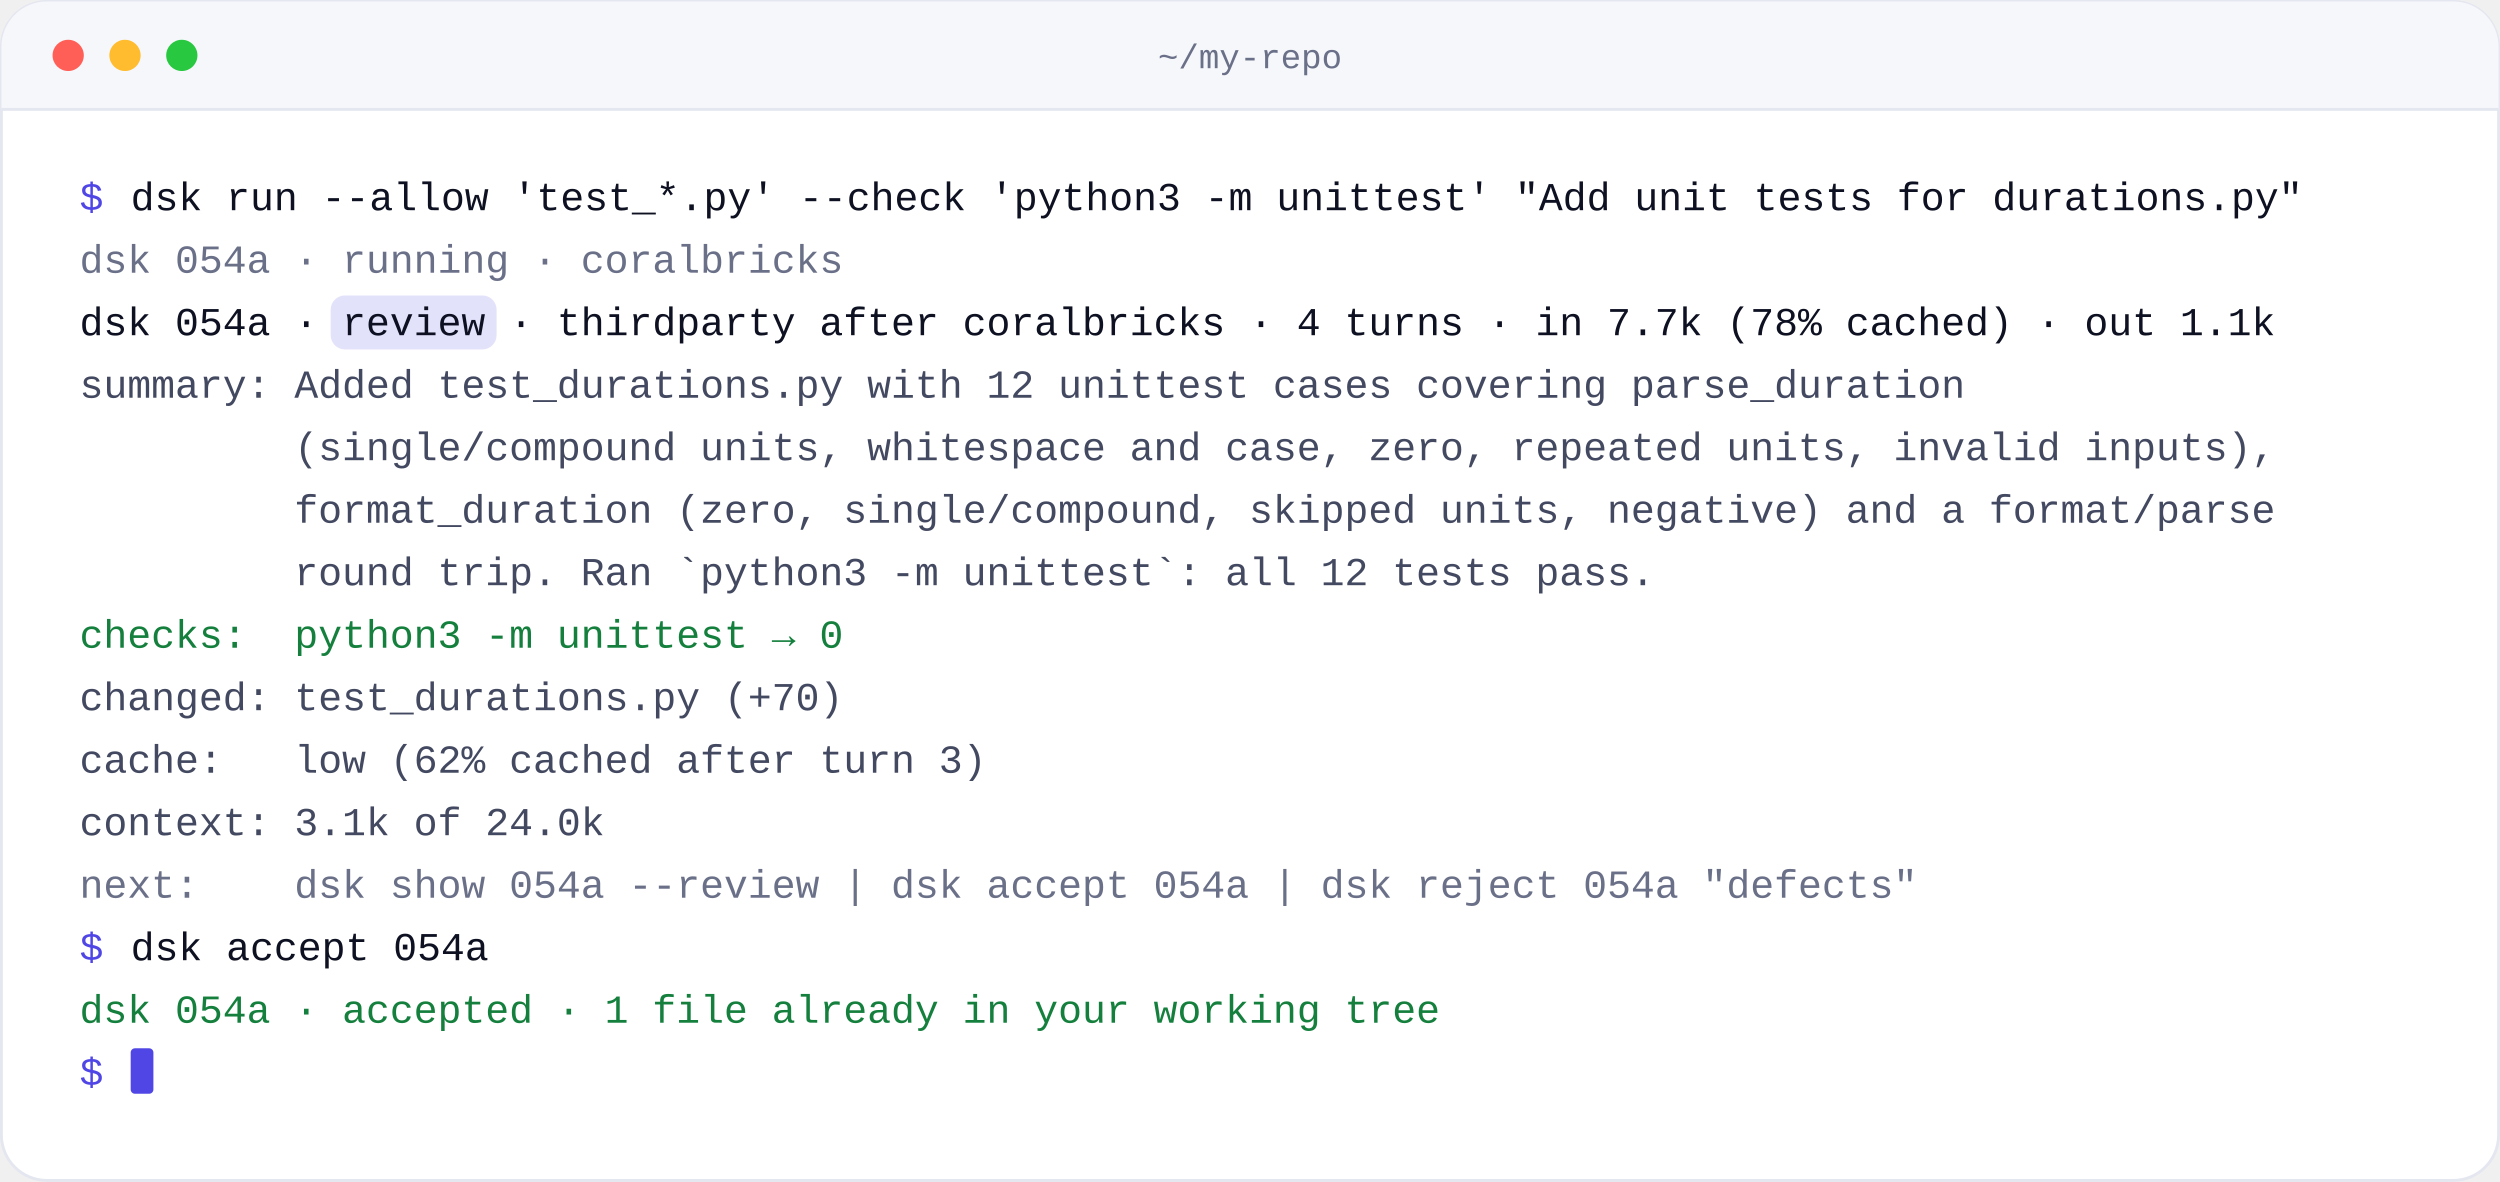
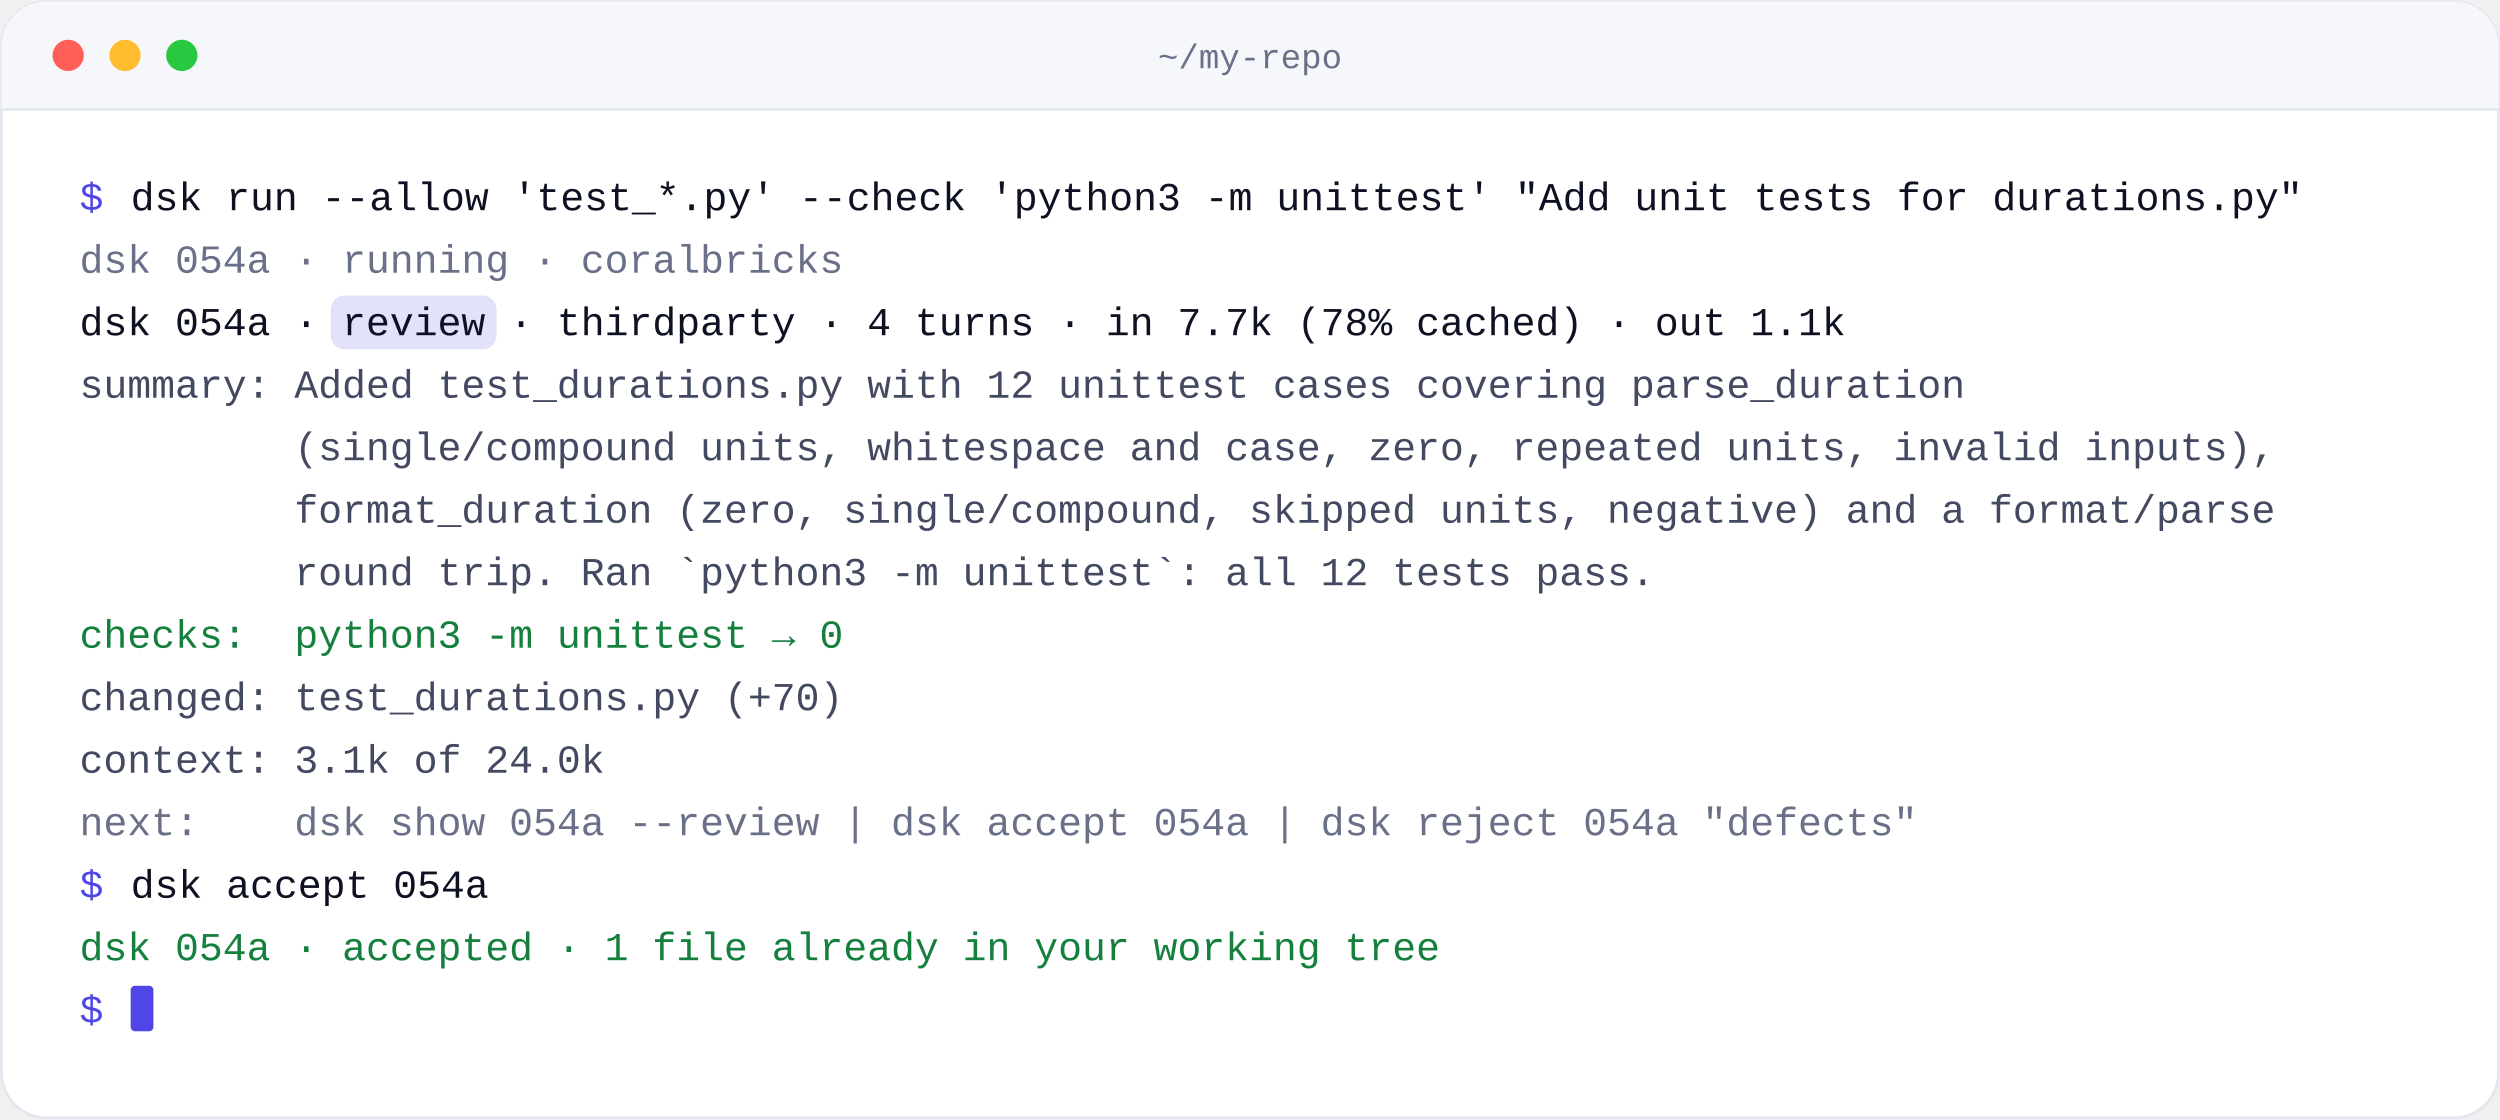
- <svg xmlns="http://www.w3.org/2000/svg" width="880" height="416" viewBox="0 0 880 416" role="img" aria-label="a terminal: dsk run, its report after 4 turns, then dsk accept">
-   <style>.d,.t{font-family:ui-sans-serif,system-ui,-apple-system,'Segoe UI',Helvetica,Arial,sans-serif}.m{font-family:ui-monospace,SFMono-Regular,Menlo,Consolas,'Liberation Mono',monospace}.ink{fill:#0e1122}.t2{fill:#434960}.mu{fill:#6a7088}.co{fill:#4f46e5}.wa{fill:#ea580c}.ok{fill:#15803d}.wn{fill:#b45309}.cd{fill:#4f46e5}.gr{fill:#8b91a8}.l2{fill:#c8ccdc}@keyframes a1{0%,2.00%{opacity:1;transform:scaleX(1);animation-timing-function:steps(91)}13.00%{opacity:1;transform:scaleX(0);animation-timing-function:step-end}13.05%{opacity:0;transform:scaleX(0);animation-timing-function:step-end}95.50%{opacity:0;transform:scaleX(1);animation-timing-function:linear}98.00%,100%{opacity:1;transform:scaleX(1)}}.a1{transform-box:fill-box;transform-origin:100% 50%;animation:a1 20s infinite}@keyframes a2{0%,1.40%{opacity:0;transform:translate(46px,61px)}2.00%{opacity:1;transform:translate(46px,61px);animation-timing-function:steps(91)}13.00%{opacity:1;transform:translate(810.4px,61px)}13.60%,100%{opacity:0;transform:translate(810.4px,61px)}}.a2{animation:a2 20s linear infinite}@keyframes a3{0%,15.00%{opacity:0;transform:translate(0px,4px);animation-timing-function:cubic-bezier(.2,.8,.2,1)}17.00%{opacity:1;transform:none}95.50%{opacity:1;transform:none}98.00%,100%{opacity:0;transform:none}}.a3{animation:a3 20s infinite}@keyframes a4{0%{transform:rotate(0deg)}100%{transform:rotate(360deg)}}.a4{transform-box:fill-box;transform-origin:center;animation:a4 0.9s linear infinite}@keyframes a5{0%,15.00%{opacity:0}16.00%{opacity:1}25.00%{opacity:1}26.00%,100%{opacity:0}}.a5{animation:a5 20s infinite}@keyframes a6{0%,27.25%{opacity:0;transform:scale(.4);animation-timing-function:cubic-bezier(.3,1.5,.5,1)}29.50%{opacity:1;transform:none}95.50%{opacity:1;transform:none}98.00%,100%{opacity:0;transform:none}}.a6{transform-box:fill-box;transform-origin:center;animation:a6 20s infinite}@keyframes a7{0%,26.00%{opacity:0;transform:translate(0px,4px);animation-timing-function:cubic-bezier(.2,.8,.2,1)}28.00%{opacity:1;transform:none}95.50%{opacity:1;transform:none}98.00%,100%{opacity:0;transform:none}}.a7{animation:a7 20s infinite}@keyframes a8{0%,27.10%{opacity:0;transform:translate(0px,4px);animation-timing-function:cubic-bezier(.2,.8,.2,1)}29.10%{opacity:1;transform:none}95.50%{opacity:1;transform:none}98.00%,100%{opacity:0;transform:none}}.a8{animation:a8 20s infinite}@keyframes a9{0%,28.20%{opacity:0;transform:translate(0px,4px);animation-timing-function:cubic-bezier(.2,.8,.2,1)}30.20%{opacity:1;transform:none}95.50%{opacity:1;transform:none}98.00%,100%{opacity:0;transform:none}}.a9{animation:a9 20s infinite}@keyframes a10{0%,29.30%{opacity:0;transform:translate(0px,4px);animation-timing-function:cubic-bezier(.2,.8,.2,1)}31.30%{opacity:1;transform:none}95.50%{opacity:1;transform:none}98.00%,100%{opacity:0;transform:none}}.a10{animation:a10 20s infinite}@keyframes a11{0%,30.40%{opacity:0;transform:translate(0px,4px);animation-timing-function:cubic-bezier(.2,.8,.2,1)}32.40%{opacity:1;transform:none}95.50%{opacity:1;transform:none}98.00%,100%{opacity:0;transform:none}}.a11{animation:a11 20s infinite}@keyframes a12{0%,31.50%{opacity:0;transform:translate(0px,4px);animation-timing-function:cubic-bezier(.2,.8,.2,1)}33.50%{opacity:1;transform:none}95.50%{opacity:1;transform:none}98.00%,100%{opacity:0;transform:none}}.a12{animation:a12 20s infinite}@keyframes a13{0%,32.60%{opacity:0;transform:translate(0px,4px);animation-timing-function:cubic-bezier(.2,.8,.2,1)}34.60%{opacity:1;transform:none}95.50%{opacity:1;transform:none}98.00%,100%{opacity:0;transform:none}}.a13{animation:a13 20s infinite}@keyframes a14{0%,33.70%{opacity:0;transform:translate(0px,4px);animation-timing-function:cubic-bezier(.2,.8,.2,1)}35.70%{opacity:1;transform:none}95.50%{opacity:1;transform:none}98.00%,100%{opacity:0;transform:none}}.a14{animation:a14 20s infinite}@keyframes a15{0%,34.80%{opacity:0;transform:translate(0px,4px);animation-timing-function:cubic-bezier(.2,.8,.2,1)}36.80%{opacity:1;transform:none}95.50%{opacity:1;transform:none}98.00%,100%{opacity:0;transform:none}}.a15{animation:a15 20s infinite}@keyframes a16{0%,35.90%{opacity:0;transform:translate(0px,4px);animation-timing-function:cubic-bezier(.2,.8,.2,1)}37.90%{opacity:1;transform:none}95.50%{opacity:1;transform:none}98.00%,100%{opacity:0;transform:none}}.a16{animation:a16 20s infinite}@keyframes a17{0%,40.00%{opacity:0;transform:translate(0px,0px);animation-timing-function:cubic-bezier(.2,.8,.2,1)}42.00%{opacity:1;transform:none}95.50%{opacity:1;transform:none}98.00%,100%{opacity:0;transform:none}}.a17{animation:a17 20s infinite}@keyframes a18{0%,41.50%{opacity:1;transform:scaleX(1);animation-timing-function:steps(15)}44.50%{opacity:1;transform:scaleX(0);animation-timing-function:step-end}44.55%{opacity:0;transform:scaleX(0);animation-timing-function:step-end}95.50%{opacity:0;transform:scaleX(1);animation-timing-function:linear}98.00%,100%{opacity:1;transform:scaleX(1)}}.a18{transform-box:fill-box;transform-origin:100% 50%;animation:a18 20s infinite}@keyframes a19{0%,40.90%{opacity:0;transform:translate(46px,325px)}41.50%{opacity:1;transform:translate(46px,325px);animation-timing-function:steps(15)}44.50%{opacity:1;transform:translate(172px,325px)}45.10%,100%{opacity:0;transform:translate(172px,325px)}}.a19{animation:a19 20s linear infinite}@keyframes a20{0%,47.00%{opacity:0}48.00%{opacity:1}53.00%{opacity:1}54.00%,100%{opacity:0}}.a20{animation:a20 20s infinite}@keyframes a21{0%,47.00%{opacity:0;transform:translate(0px,4px);animation-timing-function:cubic-bezier(.2,.8,.2,1)}49.00%{opacity:1;transform:none}95.50%{opacity:1;transform:none}98.00%,100%{opacity:0;transform:none}}.a21{animation:a21 20s infinite}@keyframes a22{0%{opacity:1}50%,100%{opacity:0}}.a22{animation:a22 1.1s step-end infinite}@keyframes a23{0%,50.00%{opacity:0;transform:translate(0px,0px);animation-timing-function:cubic-bezier(.2,.8,.2,1)}52.00%{opacity:1;transform:none}95.50%{opacity:1;transform:none}98.00%,100%{opacity:0;transform:none}}.a23{animation:a23 20s infinite}@media (prefers-reduced-motion: reduce){*{animation:none!important}}</style>
+ <svg xmlns="http://www.w3.org/2000/svg" width="880" height="394" viewBox="0 0 880 394" role="img" aria-label="a terminal: dsk run, its report after 4 turns, then dsk accept">
+   <style>.d,.t{font-family:ui-sans-serif,system-ui,-apple-system,'Segoe UI',Helvetica,Arial,sans-serif}.m{font-family:ui-monospace,SFMono-Regular,Menlo,Consolas,'Liberation Mono',monospace}.ink{fill:#0e1122}.t2{fill:#434960}.mu{fill:#6a7088}.co{fill:#4f46e5}.wa{fill:#ea580c}.ok{fill:#15803d}.wn{fill:#b45309}.cd{fill:#4f46e5}.gr{fill:#8b91a8}.l2{fill:#c8ccdc}@keyframes a1{0%,2.00%{opacity:1;transform:scaleX(1);animation-timing-function:steps(91)}13.00%{opacity:1;transform:scaleX(0);animation-timing-function:step-end}13.05%{opacity:0;transform:scaleX(0);animation-timing-function:step-end}95.50%{opacity:0;transform:scaleX(1);animation-timing-function:linear}98.00%,100%{opacity:1;transform:scaleX(1)}}.a1{transform-box:fill-box;transform-origin:100% 50%;animation:a1 20s infinite}@keyframes a2{0%,1.40%{opacity:0;transform:translate(46px,61px)}2.00%{opacity:1;transform:translate(46px,61px);animation-timing-function:steps(91)}13.00%{opacity:1;transform:translate(810.4px,61px)}13.60%,100%{opacity:0;transform:translate(810.4px,61px)}}.a2{animation:a2 20s linear infinite}@keyframes a3{0%,15.00%{opacity:0;transform:translate(0px,4px);animation-timing-function:cubic-bezier(.2,.8,.2,1)}17.00%{opacity:1;transform:none}95.50%{opacity:1;transform:none}98.00%,100%{opacity:0;transform:none}}.a3{animation:a3 20s infinite}@keyframes a4{0%{transform:rotate(0deg)}100%{transform:rotate(360deg)}}.a4{transform-box:fill-box;transform-origin:center;animation:a4 0.9s linear infinite}@keyframes a5{0%,15.00%{opacity:0}16.00%{opacity:1}25.00%{opacity:1}26.00%,100%{opacity:0}}.a5{animation:a5 20s infinite}@keyframes a6{0%,27.25%{opacity:0;transform:scale(.4);animation-timing-function:cubic-bezier(.3,1.5,.5,1)}29.50%{opacity:1;transform:none}95.50%{opacity:1;transform:none}98.00%,100%{opacity:0;transform:none}}.a6{transform-box:fill-box;transform-origin:center;animation:a6 20s infinite}@keyframes a7{0%,26.00%{opacity:0;transform:translate(0px,4px);animation-timing-function:cubic-bezier(.2,.8,.2,1)}28.00%{opacity:1;transform:none}95.50%{opacity:1;transform:none}98.00%,100%{opacity:0;transform:none}}.a7{animation:a7 20s infinite}@keyframes a8{0%,27.10%{opacity:0;transform:translate(0px,4px);animation-timing-function:cubic-bezier(.2,.8,.2,1)}29.10%{opacity:1;transform:none}95.50%{opacity:1;transform:none}98.00%,100%{opacity:0;transform:none}}.a8{animation:a8 20s infinite}@keyframes a9{0%,28.20%{opacity:0;transform:translate(0px,4px);animation-timing-function:cubic-bezier(.2,.8,.2,1)}30.20%{opacity:1;transform:none}95.50%{opacity:1;transform:none}98.00%,100%{opacity:0;transform:none}}.a9{animation:a9 20s infinite}@keyframes a10{0%,29.30%{opacity:0;transform:translate(0px,4px);animation-timing-function:cubic-bezier(.2,.8,.2,1)}31.30%{opacity:1;transform:none}95.50%{opacity:1;transform:none}98.00%,100%{opacity:0;transform:none}}.a10{animation:a10 20s infinite}@keyframes a11{0%,30.40%{opacity:0;transform:translate(0px,4px);animation-timing-function:cubic-bezier(.2,.8,.2,1)}32.40%{opacity:1;transform:none}95.50%{opacity:1;transform:none}98.00%,100%{opacity:0;transform:none}}.a11{animation:a11 20s infinite}@keyframes a12{0%,31.50%{opacity:0;transform:translate(0px,4px);animation-timing-function:cubic-bezier(.2,.8,.2,1)}33.50%{opacity:1;transform:none}95.50%{opacity:1;transform:none}98.00%,100%{opacity:0;transform:none}}.a12{animation:a12 20s infinite}@keyframes a13{0%,32.60%{opacity:0;transform:translate(0px,4px);animation-timing-function:cubic-bezier(.2,.8,.2,1)}34.60%{opacity:1;transform:none}95.50%{opacity:1;transform:none}98.00%,100%{opacity:0;transform:none}}.a13{animation:a13 20s infinite}@keyframes a14{0%,33.70%{opacity:0;transform:translate(0px,4px);animation-timing-function:cubic-bezier(.2,.8,.2,1)}35.70%{opacity:1;transform:none}95.50%{opacity:1;transform:none}98.00%,100%{opacity:0;transform:none}}.a14{animation:a14 20s infinite}@keyframes a15{0%,34.80%{opacity:0;transform:translate(0px,4px);animation-timing-function:cubic-bezier(.2,.8,.2,1)}36.80%{opacity:1;transform:none}95.50%{opacity:1;transform:none}98.00%,100%{opacity:0;transform:none}}.a15{animation:a15 20s infinite}@keyframes a16{0%,40.00%{opacity:0;transform:translate(0px,0px);animation-timing-function:cubic-bezier(.2,.8,.2,1)}42.00%{opacity:1;transform:none}95.50%{opacity:1;transform:none}98.00%,100%{opacity:0;transform:none}}.a16{animation:a16 20s infinite}@keyframes a17{0%,41.50%{opacity:1;transform:scaleX(1);animation-timing-function:steps(15)}44.50%{opacity:1;transform:scaleX(0);animation-timing-function:step-end}44.55%{opacity:0;transform:scaleX(0);animation-timing-function:step-end}95.50%{opacity:0;transform:scaleX(1);animation-timing-function:linear}98.00%,100%{opacity:1;transform:scaleX(1)}}.a17{transform-box:fill-box;transform-origin:100% 50%;animation:a17 20s infinite}@keyframes a18{0%,40.90%{opacity:0;transform:translate(46px,303px)}41.50%{opacity:1;transform:translate(46px,303px);animation-timing-function:steps(15)}44.50%{opacity:1;transform:translate(172px,303px)}45.10%,100%{opacity:0;transform:translate(172px,303px)}}.a18{animation:a18 20s linear infinite}@keyframes a19{0%,47.00%{opacity:0}48.00%{opacity:1}53.00%{opacity:1}54.00%,100%{opacity:0}}.a19{animation:a19 20s infinite}@keyframes a20{0%,47.00%{opacity:0;transform:translate(0px,4px);animation-timing-function:cubic-bezier(.2,.8,.2,1)}49.00%{opacity:1;transform:none}95.50%{opacity:1;transform:none}98.00%,100%{opacity:0;transform:none}}.a20{animation:a20 20s infinite}@keyframes a21{0%{opacity:1}50%,100%{opacity:0}}.a21{animation:a21 1.1s step-end infinite}@keyframes a22{0%,50.00%{opacity:0;transform:translate(0px,0px);animation-timing-function:cubic-bezier(.2,.8,.2,1)}52.00%{opacity:1;transform:none}95.50%{opacity:1;transform:none}98.00%,100%{opacity:0;transform:none}}.a22{animation:a22 20s infinite}@media (prefers-reduced-motion: reduce){*{animation:none!important}}</style>
  <defs>
    <clipPath id="card">
-       <rect x="0.5" y="0.5" width="879" height="415" rx="16" />
+       <rect x="0.5" y="0.5" width="879" height="393" rx="16" />
    </clipPath>
  </defs>
-   <rect x="0.5" y="0.5" width="879" height="415" rx="16" fill="#ffffff" stroke="#e4e6f0" />
+   <rect x="0.5" y="0.5" width="879" height="393" rx="16" fill="#ffffff" stroke="#e4e6f0" />
  <path d="M0.5 38.5 V16.5 a16 16 0 0 1 16 -16 H863.5 a16 16 0 0 1 16 16 V38.5 Z" fill="#f6f7fb" />
  <line x1="0.5" y1="38.5" x2="879.5" y2="38.5" stroke="#e4e6f0" />
  <circle cx="24" cy="19.5" r="5.5" fill="#ff5f57" />
  <circle cx="44" cy="19.5" r="5.5" fill="#febc2e" />
  <circle cx="64" cy="19.5" r="5.5" fill="#28c840" />
  <text class="m mu" x="440.0" y="24" text-anchor="middle" font-size="12">~/my-repo</text>
  <text class="m cd" x="28" y="74" font-size="14" textLength="8.4" text-anchor="start" xml:space="preserve">$</text>
  <text class="m ink" x="46" y="74" font-size="14" textLength="764.4" text-anchor="start" xml:space="preserve">dsk run --allow 'test_*.py' --check 'python3 -m unittest' "Add unit tests for durations.py"</text>
  <g class="a1" data-k="type" opacity="0">
    <rect x="46" y="59" width="766.4" height="20" fill="#ffffff" />
  </g>
  <g class="a2" data-k="travel" opacity="0">
    <rect x="0" y="0" width="8" height="16" rx="1.5" fill="#4f46e5" />
  </g>
  <g class="a3" data-k="show">
    <text class="m mu" x="28" y="96" font-size="14" textLength="268.8" text-anchor="start" xml:space="preserve">dsk 054a · running · coralbricks</text>
  </g>
  <g class="a5" data-k="blink" opacity="0">
    <g class="a4" data-k="ambient">
      <circle cx="310.8" cy="91" r="5" fill="none" stroke="#4f46e5" stroke-width="1.8" stroke-dasharray="16 16" stroke-linecap="round" />
    </g>
  </g>
  <g class="a7" data-k="show">
    <g class="a6" data-k="pop">
      <rect x="116.4" y="104" width="58.4" height="19" rx="5" fill="#4f46e5" opacity=".16" />
    </g>
-     <text class="m ink" x="28" y="118" font-size="14" textLength="772.8" text-anchor="start" xml:space="preserve">dsk 054a · review · thirdparty after coralbricks · 4 turns · in 7.7k (78% cached) · out 1.1k</text>
+     <text class="m ink" x="28" y="118" font-size="14" textLength="621.6" text-anchor="start" xml:space="preserve">dsk 054a · review · thirdparty · 4 turns · in 7.7k (78% cached) · out 1.1k</text>
  </g>
  <g class="a8" data-k="show">
    <text class="m t2" x="28" y="140" font-size="14" textLength="663.6" text-anchor="start" xml:space="preserve">summary: Added test_durations.py with 12 unittest cases covering parse_duration</text>
  </g>
  <g class="a9" data-k="show">
    <text class="m t2" x="103.6" y="162" font-size="14" textLength="697.2" text-anchor="start" xml:space="preserve">(single/compound units, whitespace and case, zero, repeated units, invalid inputs),</text>
  </g>
  <g class="a10" data-k="show">
    <text class="m t2" x="103.6" y="184" font-size="14" textLength="697.2" text-anchor="start" xml:space="preserve">format_duration (zero, single/compound, skipped units, negative) and a format/parse</text>
  </g>
  <g class="a11" data-k="show">
    <text class="m t2" x="103.6" y="206" font-size="14" textLength="478.8" text-anchor="start" xml:space="preserve">round trip. Ran `python3 -m unittest`: all 12 tests pass.</text>
  </g>
  <g class="a12" data-k="show">
    <text class="m ok" x="28" y="228" font-size="14" textLength="268.8" text-anchor="start" xml:space="preserve">checks:  python3 -m unittest → 0</text>
  </g>
  <g class="a13" data-k="show">
    <text class="m t2" x="28" y="250" font-size="14" textLength="268.8" text-anchor="start" xml:space="preserve">changed: test_durations.py (+70)</text>
  </g>
  <g class="a14" data-k="show">
-     <text class="m t2" x="28" y="272" font-size="14" textLength="319.2" text-anchor="start" xml:space="preserve">cache:   low (62% cached after turn 3)</text>
+     <text class="m t2" x="28" y="272" font-size="14" textLength="184.8" text-anchor="start" xml:space="preserve">context: 3.1k of 24.0k</text>
  </g>
  <g class="a15" data-k="show">
-     <text class="m t2" x="28" y="294" font-size="14" textLength="184.8" text-anchor="start" xml:space="preserve">context: 3.1k of 24.0k</text>
+     <text class="m mu" x="28" y="294" font-size="14" textLength="646.8" text-anchor="start" xml:space="preserve">next:    dsk show 054a --review | dsk accept 054a | dsk reject 054a "defects"</text>
  </g>
  <g class="a16" data-k="show">
-     <text class="m mu" x="28" y="316" font-size="14" textLength="646.8" text-anchor="start" xml:space="preserve">next:    dsk show 054a --review | dsk accept 054a | dsk reject 054a "defects"</text>
+     <text class="m cd" x="28" y="316" font-size="14" textLength="8.4" text-anchor="start" xml:space="preserve">$</text>
  </g>
-   <g class="a17" data-k="show">
-     <text class="m cd" x="28" y="338" font-size="14" textLength="8.4" text-anchor="start" xml:space="preserve">$</text>
+   <text class="m ink" x="46" y="316" font-size="14" textLength="126" text-anchor="start" xml:space="preserve">dsk accept 054a</text>
+   <g class="a17" data-k="type" opacity="0">
+     <rect x="46" y="301" width="128" height="20" fill="#ffffff" />
  </g>
-   <text class="m ink" x="46" y="338" font-size="14" textLength="126" text-anchor="start" xml:space="preserve">dsk accept 054a</text>
-   <g class="a18" data-k="type" opacity="0">
-     <rect x="46" y="323" width="128" height="20" fill="#ffffff" />
-   </g>
-   <g class="a19" data-k="travel" opacity="0">
+   <g class="a18" data-k="travel" opacity="0">
    <rect x="0" y="0" width="8" height="16" rx="1.5" fill="#4f46e5" />
  </g>
-   <g class="a20" data-k="blink" opacity="0">
-     <rect x="22" y="345" width="490.8" height="20" rx="5" fill="#15803d" opacity=".14" />
+   <g class="a19" data-k="blink" opacity="0">
+     <rect x="22" y="323" width="490.8" height="20" rx="5" fill="#15803d" opacity=".14" />
  </g>
-   <g class="a21" data-k="show">
-     <text class="m ok" x="28" y="360" font-size="14" textLength="478.8" text-anchor="start" xml:space="preserve">dsk 054a · accepted · 1 file already in your working tree</text>
+   <g class="a20" data-k="show">
+     <text class="m ok" x="28" y="338" font-size="14" textLength="478.8" text-anchor="start" xml:space="preserve">dsk 054a · accepted · 1 file already in your working tree</text>
  </g>
-   <g class="a23" data-k="show">
-     <text class="m cd" x="28" y="382" font-size="14" textLength="8.4" text-anchor="start" xml:space="preserve">$</text>
-     <g class="a22" data-k="ambient">
-       <rect x="46" y="369" width="8" height="16" rx="1.5" fill="#4f46e5" />
+   <g class="a22" data-k="show">
+     <text class="m cd" x="28" y="360" font-size="14" textLength="8.4" text-anchor="start" xml:space="preserve">$</text>
+     <g class="a21" data-k="ambient">
+       <rect x="46" y="347" width="8" height="16" rx="1.5" fill="#4f46e5" />
    </g>
  </g>
</svg>
